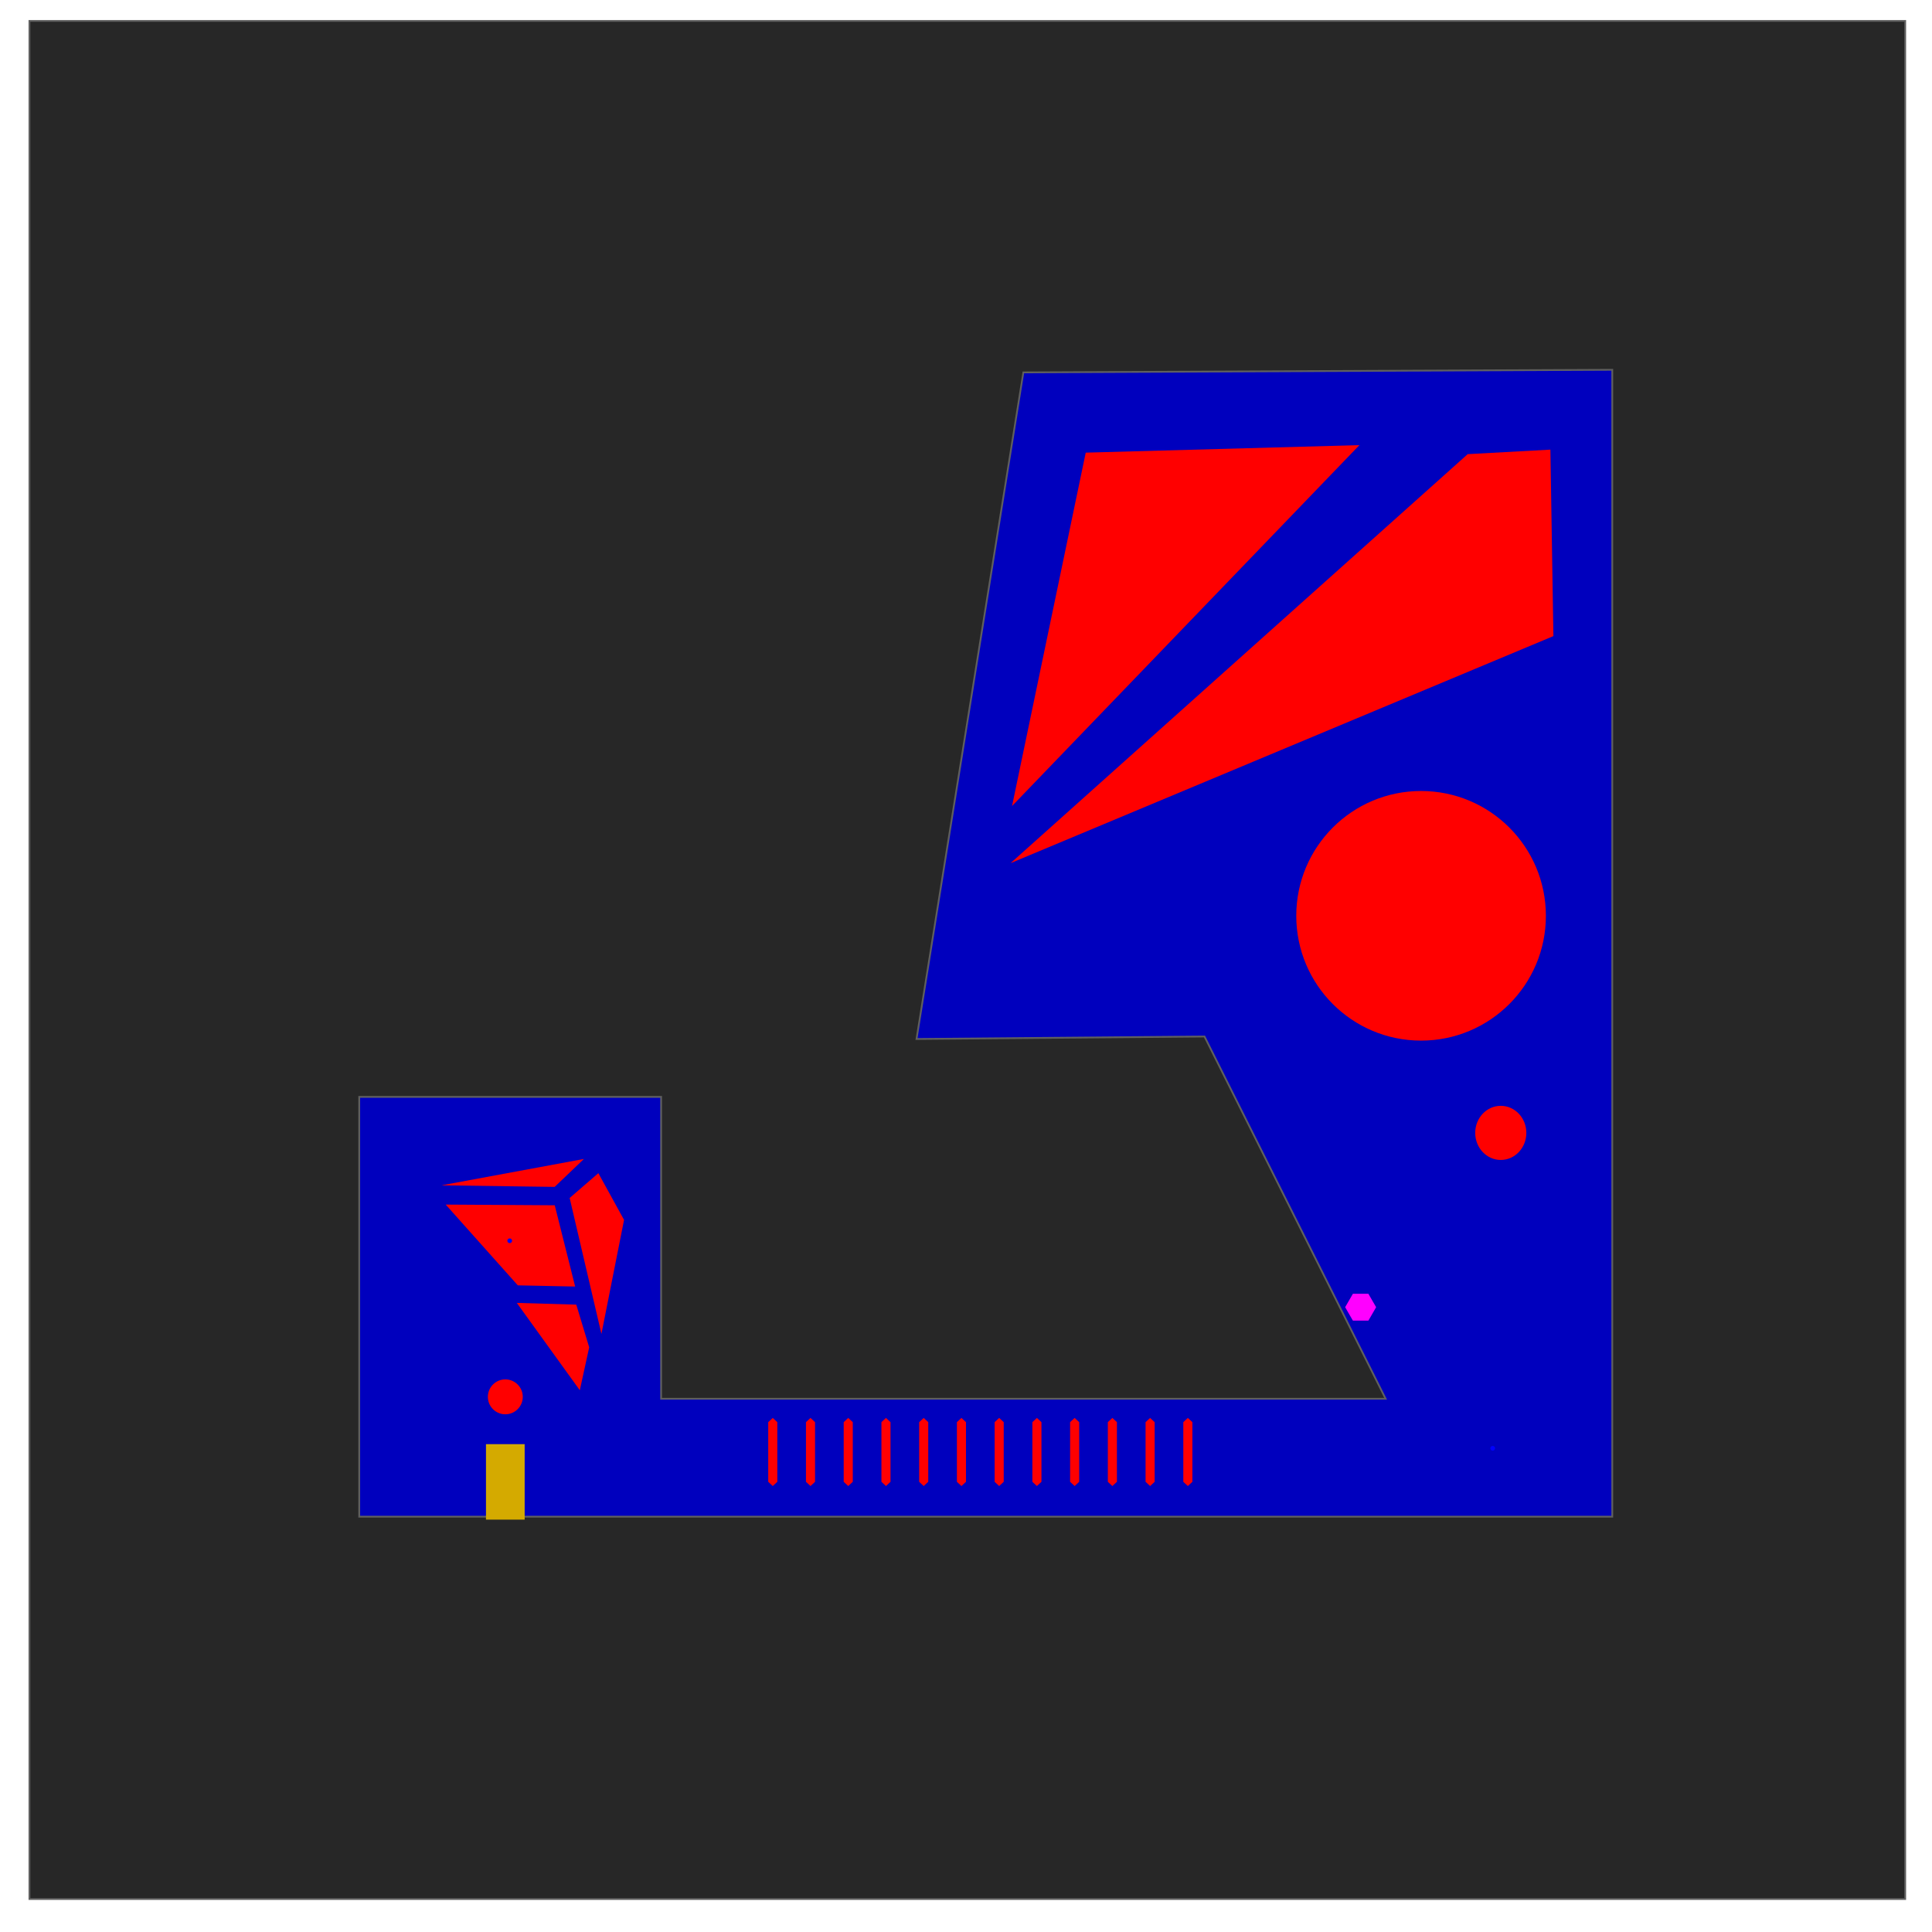
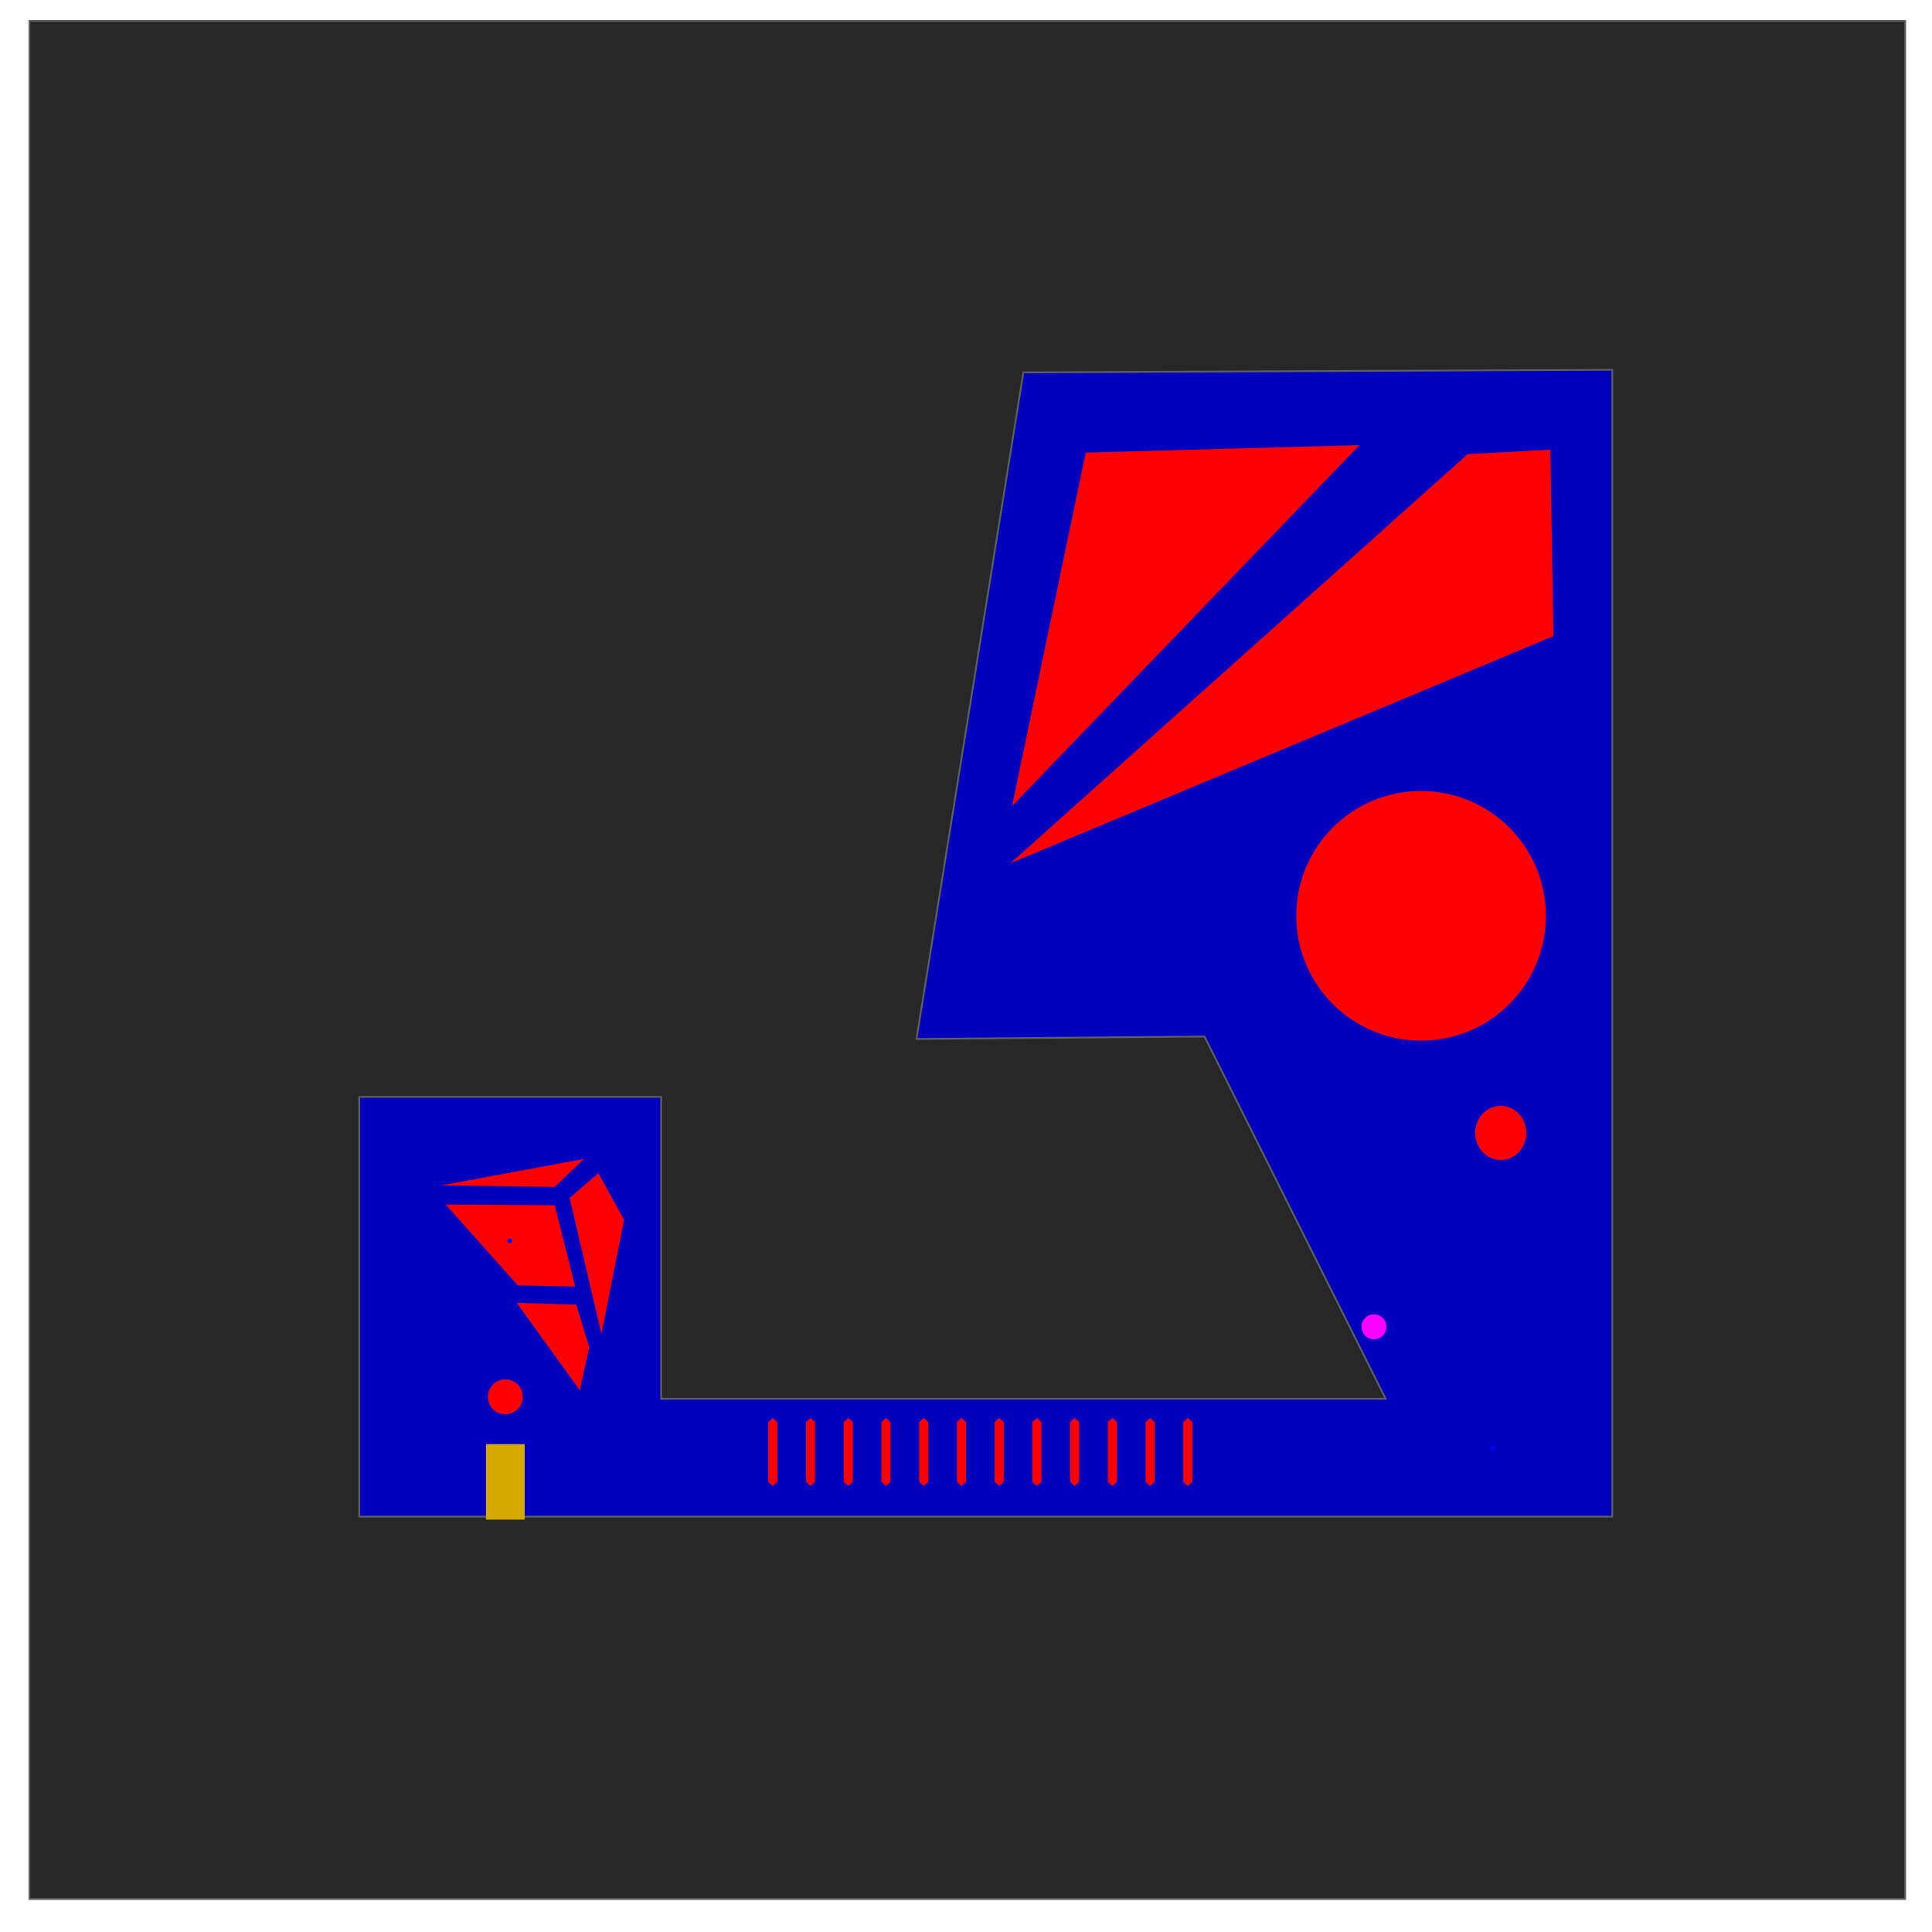
<svg xmlns="http://www.w3.org/2000/svg" width="2048" height="2048" viewBox="0 0 2048 2048" version="1.1" id="svg1">
  <defs id="defs1" />
  <g id="layer1" style="display:inline">
    <path style="fill:none;stroke:#000000;stroke-opacity:1" d="M 380.812,1610.75 H 1709.062 V 392 l -624.25,2.75 -113.25,706.625 305.25,-2.625 192,384 H 700.812 v -320 h -320 z" id="path1" />
  </g>
  <g id="layer8" style="display:inline;fill:none;stroke:#ff0000;stroke-opacity:1">
    <path id="path1-4-1" style="fill:none;stroke:#f90000;stroke-width:1.89;stroke-dasharray:none;stroke-opacity:1" d="m 1047.308,276.977 -143.885,882.965 337.705,-2.904 133.83,267.713 H 758.812 v -320 h -496 v 564 H 1855.052 V 273.727 Z" />
  </g>
  <g id="layer13" style="display:inline">
    <rect style="display:inline;fill:#ff6600;fill-opacity:1;stroke-width:1.89" id="rect20" width="1788.549" height="1686.528" x="146.655" y="162.595" />
  </g>
  <g id="layer17" style="display:inline">
    <path style="display:inline;fill:#0000be;fill-opacity:1;stroke:none;stroke-opacity:1" d="M 380.812,1610.75 H 1709.062 V 392 l -624.25,2.75 -113.25,706.625 305.25,-2.625 192,384 H 700.812 v -320 h -320 z" id="path8" />
    <path style="fill:#ff0000;fill-opacity:1;stroke-width:0.926" d="m 468.016,1256.497 150.976,-27.959 -31.004,29.613 z" id="path9" />
    <path style="fill:#ff0000;fill-opacity:1;stroke-width:1.157" d="m 634.282,1243.604 -30.434,26.3 33.695,144.144 23.984,-120.917 z" id="path10" />
    <path style="display:inline;fill:#ff0000;fill-opacity:1;stroke-width:1.89" d="m 588.054,1277.64 -115.59,-0.731 76.422,85.623 60.801,1.254 z" id="path11" />
    <path style="display:inline;fill:#ff0000;fill-opacity:1;stroke-width:0.676" d="m 610.873,1382.964 -63.047,-1.834 66.802,92.603 9.943,-45.529 z" id="path12" />
    <ellipse style="display:inline;fill:#ff0000;fill-opacity:1;stroke-width:0.501" id="path15-8" cx="1590.884" cy="1200.911" rx="27.099" ry="28.693" />
    <path style="display:inline;fill:#ff0000;fill-opacity:1;stroke-width:1.89" d="m 1072.81,854.423 78.11,-374.607 290.121,-7.97 z" id="path16" />
    <path style="display:inline;fill:#ff0000;fill-opacity:1;stroke-width:1.89" d="m 1071.216,914.997 484.598,-433.588 87.674,-4.782 3.188,197.665 z" id="path17" />
    <circle style="display:inline;fill:#ff0000;fill-opacity:1;stroke-width:1.89" id="path18" cx="1506.398" cy="970.79" r="132.308" />
    <path id="path20" style="fill:#ff0000;stroke-width:0.61" d="m 823.985,1570.773 -4.817,4.492 -4.817,-4.492 v -63.228 l 4.817,-4.492 4.817,4.492 z" />
    <path id="path20-9" style="display:inline;fill:#ff0000;stroke-width:0.61" d="m 863.985,1570.773 -4.817,4.492 -4.817,-4.492 v -63.228 l 4.817,-4.492 4.817,4.492 z" />
    <path id="path20-9-4" style="display:inline;fill:#ff0000;stroke-width:0.61" d="m 903.985,1570.773 -4.817,4.492 -4.817,-4.492 v -63.228 l 4.817,-4.492 4.817,4.492 z" />
    <path id="path20-9-4-7" style="display:inline;fill:#ff0000;stroke-width:0.61" d="m 943.985,1570.773 -4.817,4.492 -4.817,-4.492 v -63.228 l 4.817,-4.492 4.817,4.492 z" />
    <path id="path20-9-4-7-5" style="display:inline;fill:#ff0000;stroke-width:0.61" d="m 983.985,1570.773 -4.817,4.492 -4.817,-4.492 v -63.228 l 4.817,-4.492 4.817,4.492 z" />
    <path id="path20-9-4-7-5-3" style="display:inline;fill:#ff0000;stroke-width:0.61" d="m 1023.985,1570.773 -4.817,4.492 -4.817,-4.492 v -63.228 l 4.817,-4.492 4.817,4.492 z" />
    <path id="path20-9-4-7-5-3-7" style="display:inline;fill:#ff0000;stroke-width:0.61" d="m 1063.985,1570.773 -4.817,4.492 -4.817,-4.492 v -63.228 l 4.817,-4.492 4.817,4.492 z" />
    <path id="path20-9-4-7-5-3-7-2" style="display:inline;fill:#ff0000;stroke-width:0.61" d="m 1103.985,1570.773 -4.817,4.492 -4.817,-4.492 v -63.228 l 4.817,-4.492 4.817,4.492 z" />
    <path id="path20-9-4-7-5-3-7-2-7" style="display:inline;fill:#ff0000;stroke-width:0.61" d="m 1143.985,1570.773 -4.817,4.492 -4.817,-4.492 v -63.228 l 4.817,-4.492 4.817,4.492 z" />
    <path id="path20-9-4-7-5-3-7-2-7-9" style="display:inline;fill:#ff0000;stroke-width:0.61" d="m 1183.985,1570.773 -4.817,4.492 -4.817,-4.492 v -63.228 l 4.817,-4.492 4.817,4.492 z" />
    <path id="path20-9-4-7-5-3-7-2-7-9-4" style="display:inline;fill:#ff0000;stroke-width:0.61" d="m 1223.985,1570.773 -4.817,4.492 -4.817,-4.492 v -63.228 l 4.817,-4.492 4.817,4.492 z" />
    <path id="path20-9-4-7-5-3-7-2-7-9-4-9" style="display:inline;fill:#ff0000;stroke-width:0.61" d="m 1263.985,1570.773 -4.817,4.492 -4.817,-4.492 v -63.228 l 4.817,-4.492 4.817,4.492 z" />
  </g>
  <g id="layer18" style="display:inline">
    <path id="rect1" style="fill:#272727;fill-opacity:1;stroke:#5f5f5f;stroke-width:1.89" d="M 31.214,22.172 V 2013.055 H 2019.589 V 22.172 Z M 1709.062,392 V 1607.728 H 380.812 V 1162.75 h 320 v 320 h 768 l -192,-384 -305.25,2.625 113.25,-706.625 z" />
  </g>
  <g id="layer4" style="display:inline">
    <rect style="fill:#d4aa00;stroke-width:7.294" id="rect2" width="41" height="80" x="515.16" y="1530.864" />
  </g>
  <g id="layer5">
-     <path style="fill:#ff00ff;stroke-width:1.89" id="path2" d="m 1443.663,1357.445 -25.755,0 -12.877,-22.304 12.877,-22.304 25.755,0 12.877,22.304 z" transform="matrix(0.637692,0,0,0.637692,529.937,534.2761)" />
+     <circle style="fill:#ff00ff;stroke-width:1.89" id="path4" cx="1456.44" cy="1406.465" r="13.219" />
  </g>
  <g id="layer2" style="display:inline">
    <circle style="fill:#ff0000;stroke:none;stroke-width:1.489" id="path2-9" cx="535.66" cy="1480.712" r="18.5" />
  </g>
  <g id="layer3" style="display:none">
    <circle style="fill:#000000;stroke-width:0.68" id="path3" cx="1276.812" cy="1076.219" r="5" />
  </g>
  <g id="layer9" style="display:inline">
    <circle style="fill:#0000ff;stroke:none;stroke-width:0.201" id="path2-9-6" cx="540.312" cy="1315.25" r="2.5" />
    <circle style="display:inline;fill:#0000ff;stroke:none;stroke-width:0.201" id="path2-9-6-7" cx="1582.312" cy="1535.25" r="2.5" />
  </g>
  <g id="layer7" style="display:inline" />
</svg>
